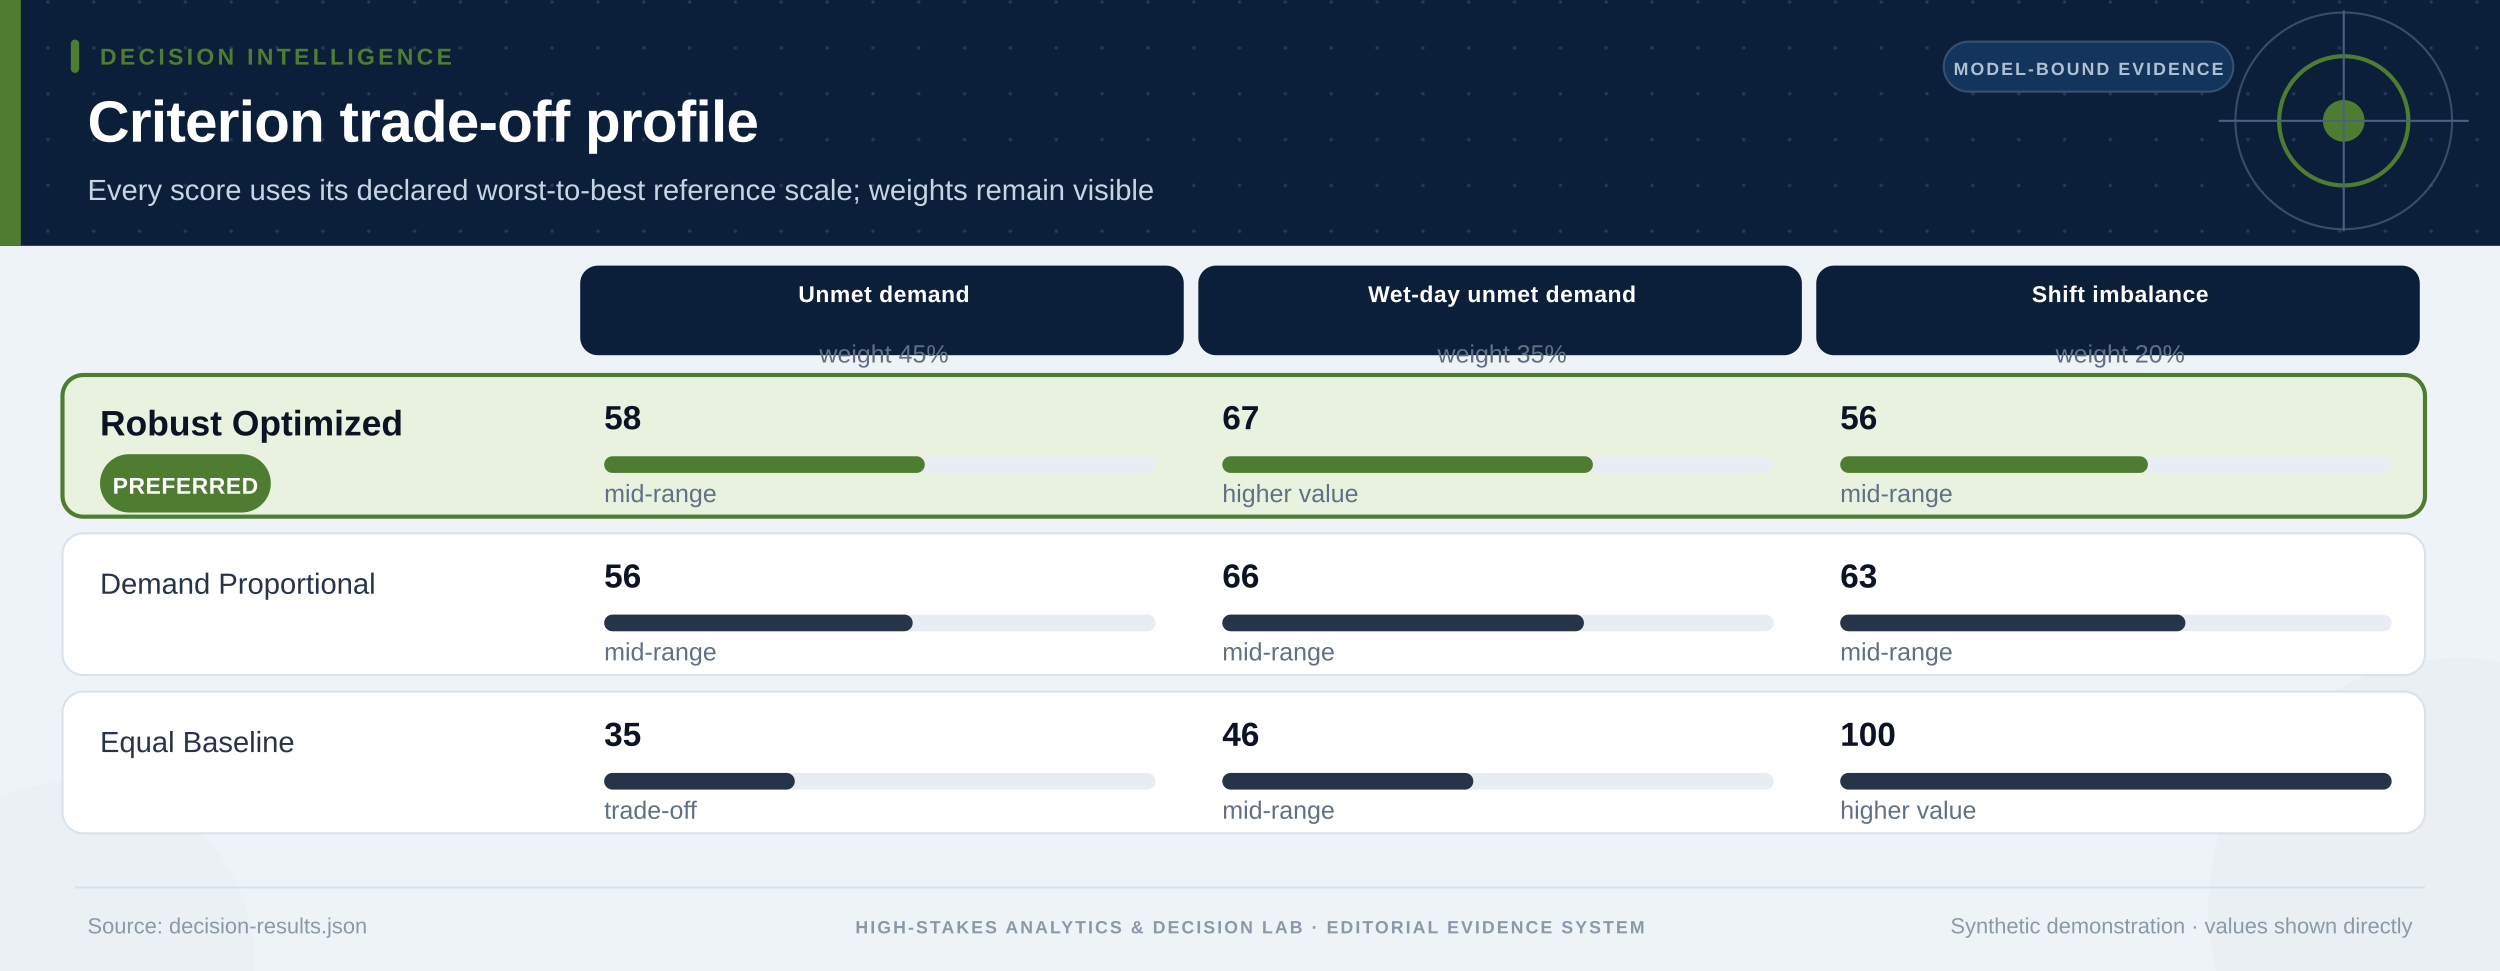
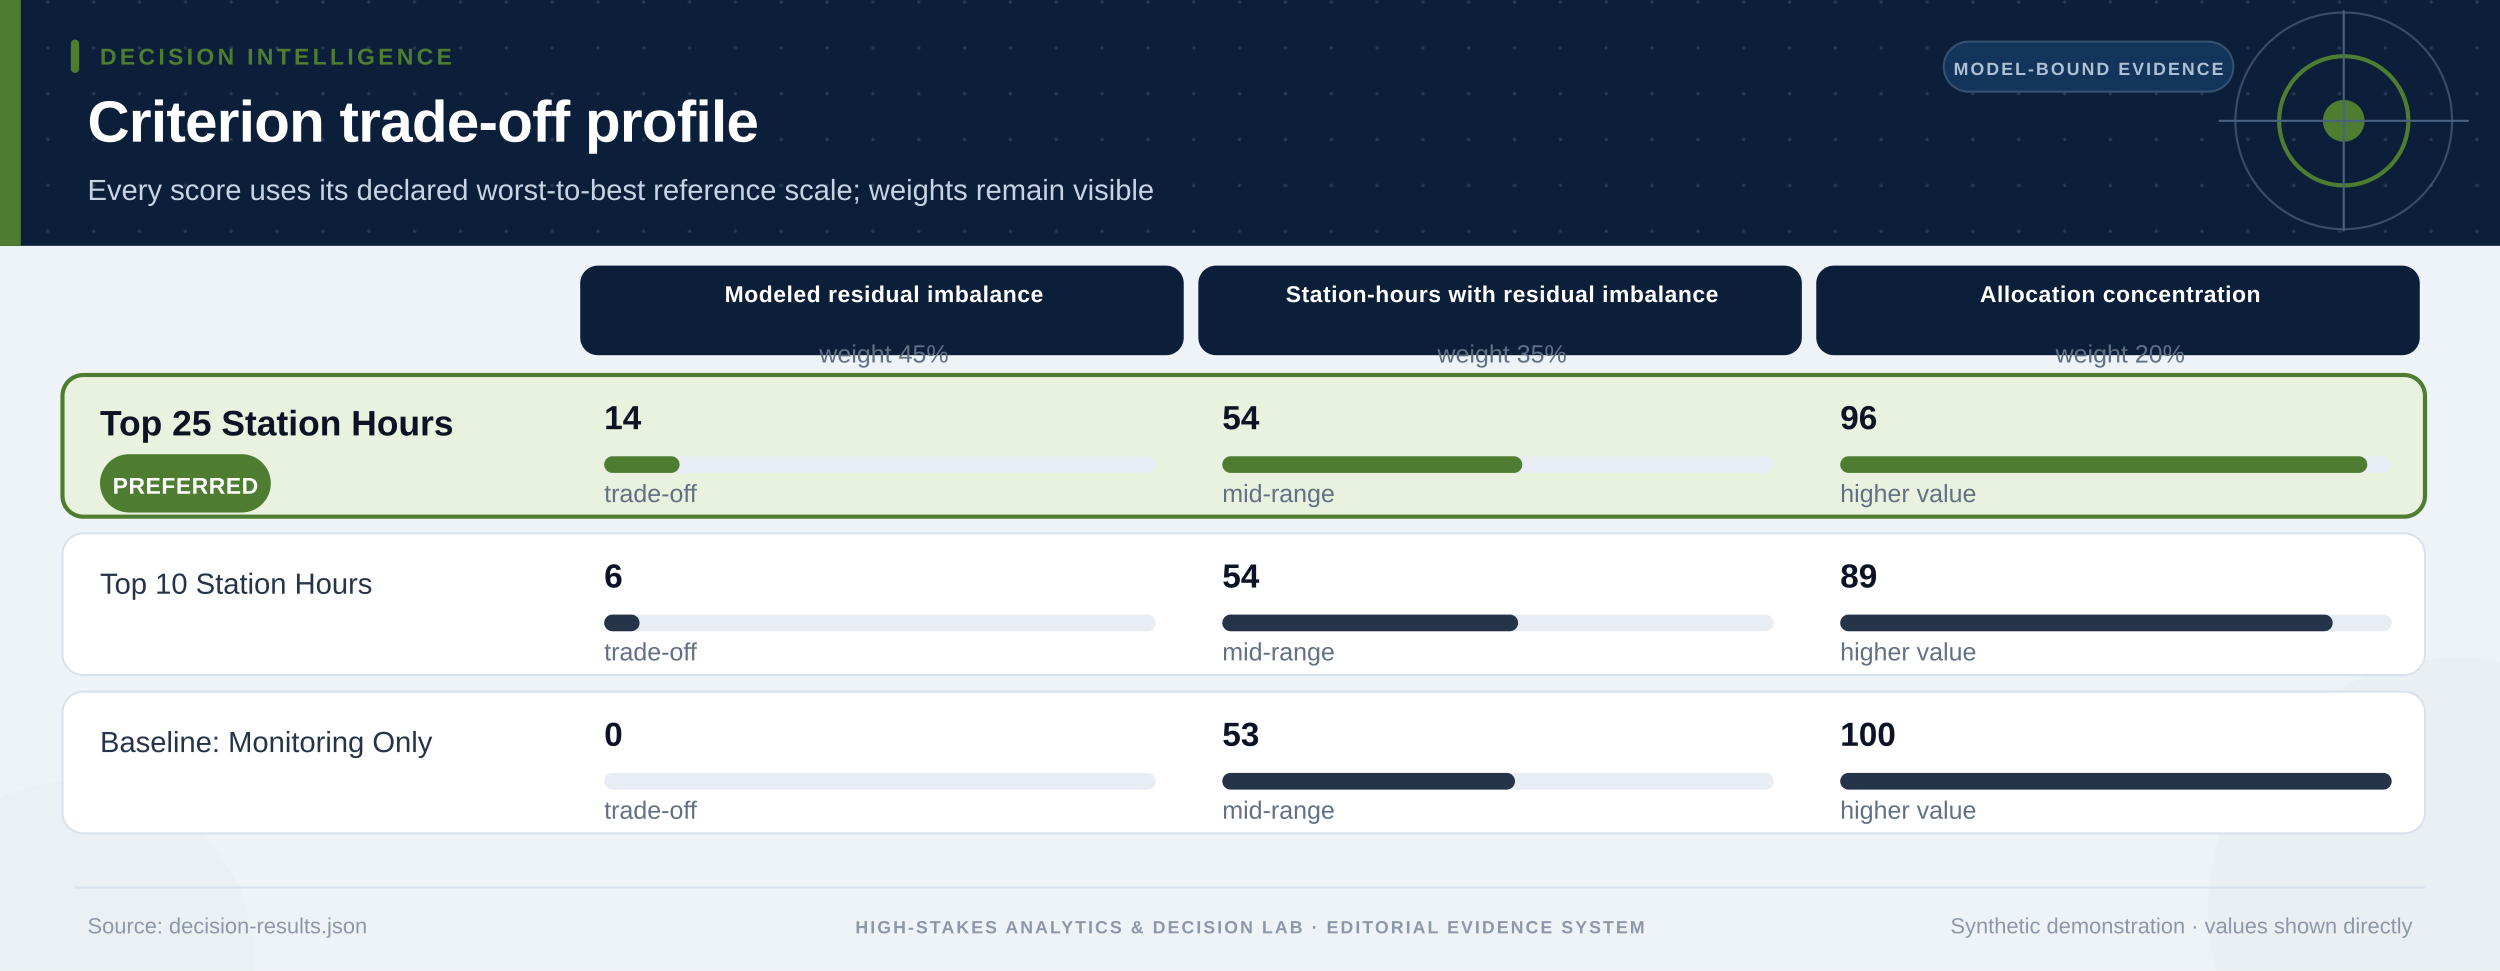
<svg xmlns="http://www.w3.org/2000/svg" width="1200" height="466" viewBox="0 0 1200 466" role="img" aria-labelledby="title desc">
  <defs>
    <pattern id="headerGrid" width="22" height="22" patternUnits="userSpaceOnUse">
      <circle cx="1" cy="1" r=".85" fill="#FFFFFF" opacity=".12" />
    </pattern>
  </defs>
  <style>
  text { font-family: -apple-system, BlinkMacSystemFont, "Segoe UI", Arial, sans-serif; }
  .kicker { font-size: 11px; font-weight: 800; letter-spacing: 1.6px; }
  .title { font-size: 28px; font-weight: 780; letter-spacing: -0.35px; }
  .subtitle { font-size: 14px; }
  .section { fill: #0B1324; font-size: 17px; font-weight: 720; }
  .label { fill: #263449; font-size: 14px; }
  .small { fill: #617084; font-size: 12px; }
  .eyebrow { fill: #617084; font-size: 10.5px; font-weight: 800; letter-spacing: 1px; }
  .value { fill: #0B1324; font-size: 16px; font-weight: 750; font-variant-numeric: tabular-nums; }
  .big { fill: #0B1324; font-size: 30px; font-weight: 800; font-variant-numeric: tabular-nums; }
  .display { fill: #0B1324; font-size: 38px; font-weight: 820; font-variant-numeric: tabular-nums; }
  .mono { fill: #263449; font-size: 12.5px; font-family: ui-monospace, SFMono-Regular, Menlo, Consolas, monospace; font-variant-numeric: tabular-nums; }
  .pill { font-size: 11px; font-weight: 760; letter-spacing: .25px; }
  .footnote { fill: #8B98A9; font-size: 10.5px; }
  .micro { fill: #8B98A9; font-size: 8.5px; font-weight: 800; letter-spacing: 1px; }
</style>
  <rect width="1200" height="466" fill="#EEF3F8" />
  <circle cx="1180" cy="436" r="120" fill="#4E7D32" opacity=".035" />
  <circle cx="36" cy="461" r="86" fill="#4E7D32" opacity=".025" />
  <rect width="1200" height="118" fill="#0B1F3A" />
  <rect width="1200" height="118" fill="url(#headerGrid)" />
  <rect width="10" height="118" fill="#4E7D32" />
  <rect x="34" y="19" width="4" height="16" rx="2" fill="#4E7D32" />
  <text x="48.0" y="31.0" class="kicker" text-anchor="start" style="fill:#4E7D32">DECISION INTELLIGENCE</text>
  <text x="42.0" y="68.0" class="title" text-anchor="start" style="fill:#FFFFFF">Criterion trade-off profile</text>
  <text x="42.0" y="96.0" class="subtitle" text-anchor="start" style="fill:#C7D4E4">Every score uses its declared worst-to-best reference scale; weights remain visible</text>
  <rect x="933" y="20" width="139" height="24" rx="12" fill="#13345B" stroke="#36516F" />
  <text x="1002.5" y="36.0" class="micro" text-anchor="middle" style="fill:#AFC0D3">MODEL-BOUND EVIDENCE</text>
  <circle cx="1125" cy="58" r="31" fill="none" stroke="#4E7D32" stroke-width="2" />
  <circle cx="1125" cy="58" r="10" fill="#4E7D32" />
  <circle cx="1125" cy="58" r="52" fill="none" stroke="#49627F" stroke-width="1" opacity=".7" />
  <line x1="1065" y1="58" x2="1185" y2="58" stroke="#49627F" stroke-width="1" />
  <line x1="1125" y1="5" x2="1125" y2="111" stroke="#49627F" stroke-width="1" />
  <rect x="279.0" y="128.0" width="288.7" height="42.0" rx="8" fill="#0B1F3A" stroke="#0B1F3A" stroke-width="1" />
-   <text x="424.3" y="145.0" class="pill" text-anchor="middle" style="fill:#FFFFFF">Unmet demand</text>
+   <text x="424.3" y="145.0" class="pill" text-anchor="middle" style="fill:#FFFFFF">Modeled residual imbalance</text>
  <text x="424.3" y="174.0" class="small" text-anchor="middle">weight 45%</text>
  <rect x="575.7" y="128.0" width="288.7" height="42.0" rx="8" fill="#0B1F3A" stroke="#0B1F3A" stroke-width="1" />
-   <text x="721.0" y="145.0" class="pill" text-anchor="middle" style="fill:#FFFFFF">Wet-day unmet demand</text>
+   <text x="721.0" y="145.0" class="pill" text-anchor="middle" style="fill:#FFFFFF">Station-hours with residual imbalance</text>
  <text x="721.0" y="174.0" class="small" text-anchor="middle">weight 35%</text>
  <rect x="872.3" y="128.0" width="288.7" height="42.0" rx="8" fill="#0B1F3A" stroke="#0B1F3A" stroke-width="1" />
-   <text x="1017.7" y="145.0" class="pill" text-anchor="middle" style="fill:#FFFFFF">Shift imbalance</text>
+   <text x="1017.7" y="145.0" class="pill" text-anchor="middle" style="fill:#FFFFFF">Allocation concentration</text>
  <text x="1017.7" y="174.0" class="small" text-anchor="middle">weight 20%</text>
  <rect x="30.0" y="180.0" width="1134.0" height="68.0" rx="10" fill="#E8F2DF" stroke="#4E7D32" stroke-width="2" />
-   <text x="48.0" y="209.0" class="section" text-anchor="start">Robust Optimized</text>
+   <text x="48.0" y="209.0" class="section" text-anchor="start">Top 25 Station Hours</text>
  <rect x="48.0" y="218.0" width="82.0" height="28.0" rx="14" fill="#4E7D32" stroke="none" stroke-width="1" />
  <text x="89.0" y="237.0" class="pill" text-anchor="middle" style="fill:#FFFFFF">PREFERRED</text>
-   <text x="290.0" y="206.0" class="value" text-anchor="start">58</text>
+   <text x="290.0" y="206.0" class="value" text-anchor="start">14</text>
  <rect x="290.0" y="219.0" width="264.7" height="8.0" rx="4.0" fill="#E8EDF3" />
-   <rect x="290.0" y="219.0" width="153.9" height="8.0" rx="4.0" fill="#4E7D32" />
-   <text x="290.0" y="241.0" class="small" text-anchor="start">mid-range</text>
-   <text x="586.7" y="206.0" class="value" text-anchor="start">67</text>
+   <rect x="290.0" y="219.0" width="36.2" height="8.0" rx="4.0" fill="#4E7D32" />
+   <text x="290.0" y="241.0" class="small" text-anchor="start">trade-off</text>
+   <text x="586.7" y="206.0" class="value" text-anchor="start">54</text>
  <rect x="586.7" y="219.0" width="264.7" height="8.0" rx="4.0" fill="#E8EDF3" />
-   <rect x="586.7" y="219.0" width="177.9" height="8.0" rx="4.0" fill="#4E7D32" />
-   <text x="586.7" y="241.0" class="small" text-anchor="start">higher value</text>
-   <text x="883.3" y="206.0" class="value" text-anchor="start">56</text>
+   <rect x="586.7" y="219.0" width="144.0" height="8.0" rx="4.0" fill="#4E7D32" />
+   <text x="586.7" y="241.0" class="small" text-anchor="start">mid-range</text>
+   <text x="883.3" y="206.0" class="value" text-anchor="start">96</text>
  <rect x="883.3" y="219.0" width="264.7" height="8.0" rx="4.0" fill="#E8EDF3" />
-   <rect x="883.3" y="219.0" width="147.7" height="8.0" rx="4.0" fill="#4E7D32" />
-   <text x="883.3" y="241.0" class="small" text-anchor="start">mid-range</text>
+   <rect x="883.3" y="219.0" width="253.0" height="8.0" rx="4.0" fill="#4E7D32" />
+   <text x="883.3" y="241.0" class="small" text-anchor="start">higher value</text>
  <rect x="30.0" y="256.0" width="1134.0" height="68.0" rx="10" fill="#FFFFFF" stroke="#D9E2EC" stroke-width="1" />
-   <text x="48.0" y="285.0" class="label" text-anchor="start">Demand Proportional</text>
-   <text x="290.0" y="282.0" class="value" text-anchor="start">56</text>
+   <text x="48.0" y="285.0" class="label" text-anchor="start">Top 10 Station Hours</text>
+   <text x="290.0" y="282.0" class="value" text-anchor="start">6</text>
  <rect x="290.0" y="295.0" width="264.7" height="8.0" rx="4.0" fill="#E8EDF3" />
-   <rect x="290.0" y="295.0" width="148.1" height="8.0" rx="4.0" fill="#263449" />
-   <text x="290.0" y="317.0" class="small" text-anchor="start">mid-range</text>
-   <text x="586.7" y="282.0" class="value" text-anchor="start">66</text>
+   <rect x="290.0" y="295.0" width="17.0" height="8.0" rx="4.0" fill="#263449" />
+   <text x="290.0" y="317.0" class="small" text-anchor="start">trade-off</text>
+   <text x="586.7" y="282.0" class="value" text-anchor="start">54</text>
  <rect x="586.7" y="295.0" width="264.7" height="8.0" rx="4.0" fill="#E8EDF3" />
-   <rect x="586.7" y="295.0" width="173.6" height="8.0" rx="4.0" fill="#263449" />
+   <rect x="586.7" y="295.0" width="142.0" height="8.0" rx="4.0" fill="#263449" />
  <text x="586.7" y="317.0" class="small" text-anchor="start">mid-range</text>
-   <text x="883.3" y="282.0" class="value" text-anchor="start">63</text>
+   <text x="883.3" y="282.0" class="value" text-anchor="start">89</text>
  <rect x="883.3" y="295.0" width="264.7" height="8.0" rx="4.0" fill="#E8EDF3" />
-   <rect x="883.3" y="295.0" width="165.7" height="8.0" rx="4.0" fill="#263449" />
-   <text x="883.3" y="317.0" class="small" text-anchor="start">mid-range</text>
+   <rect x="883.3" y="295.0" width="236.4" height="8.0" rx="4.0" fill="#263449" />
+   <text x="883.3" y="317.0" class="small" text-anchor="start">higher value</text>
  <rect x="30.0" y="332.0" width="1134.0" height="68.0" rx="10" fill="#FFFFFF" stroke="#D9E2EC" stroke-width="1" />
-   <text x="48.0" y="361.0" class="label" text-anchor="start">Equal Baseline</text>
-   <text x="290.0" y="358.0" class="value" text-anchor="start">35</text>
+   <text x="48.0" y="361.0" class="label" text-anchor="start">Baseline: Monitoring Only</text>
+   <text x="290.0" y="358.0" class="value" text-anchor="start">0</text>
  <rect x="290.0" y="371.0" width="264.7" height="8.0" rx="4.0" fill="#E8EDF3" />
-   <rect x="290.0" y="371.0" width="91.5" height="8.0" rx="4.0" fill="#263449" />
+   <rect x="290.0" y="371.0" width="0.0" height="8.0" rx="4.0" fill="#263449" />
  <text x="290.0" y="393.0" class="small" text-anchor="start">trade-off</text>
-   <text x="586.7" y="358.0" class="value" text-anchor="start">46</text>
+   <text x="586.7" y="358.0" class="value" text-anchor="start">53</text>
  <rect x="586.7" y="371.0" width="264.7" height="8.0" rx="4.0" fill="#E8EDF3" />
-   <rect x="586.7" y="371.0" width="120.5" height="8.0" rx="4.0" fill="#263449" />
+   <rect x="586.7" y="371.0" width="140.5" height="8.0" rx="4.0" fill="#263449" />
  <text x="586.7" y="393.0" class="small" text-anchor="start">mid-range</text>
  <text x="883.3" y="358.0" class="value" text-anchor="start">100</text>
  <rect x="883.3" y="371.0" width="264.7" height="8.0" rx="4.0" fill="#E8EDF3" />
  <rect x="883.3" y="371.0" width="264.7" height="8.0" rx="4.0" fill="#263449" />
  <text x="883.3" y="393.0" class="small" text-anchor="start">higher value</text>
  <line x1="36" y1="426.0" x2="1164" y2="426.0" stroke="#D9E2EC" stroke-width="1" />
  <text x="42.0" y="448.0" class="footnote" text-anchor="start">Source: decision-results.json</text>
  <text x="1158.0" y="448.0" class="footnote" text-anchor="end">Synthetic demonstration · values shown directly</text>
  <text x="600.0" y="448.0" class="micro" text-anchor="middle" style="fill:#8B98A9">HIGH-STAKES ANALYTICS &amp; DECISION LAB · EDITORIAL EVIDENCE SYSTEM</text>
</svg>
